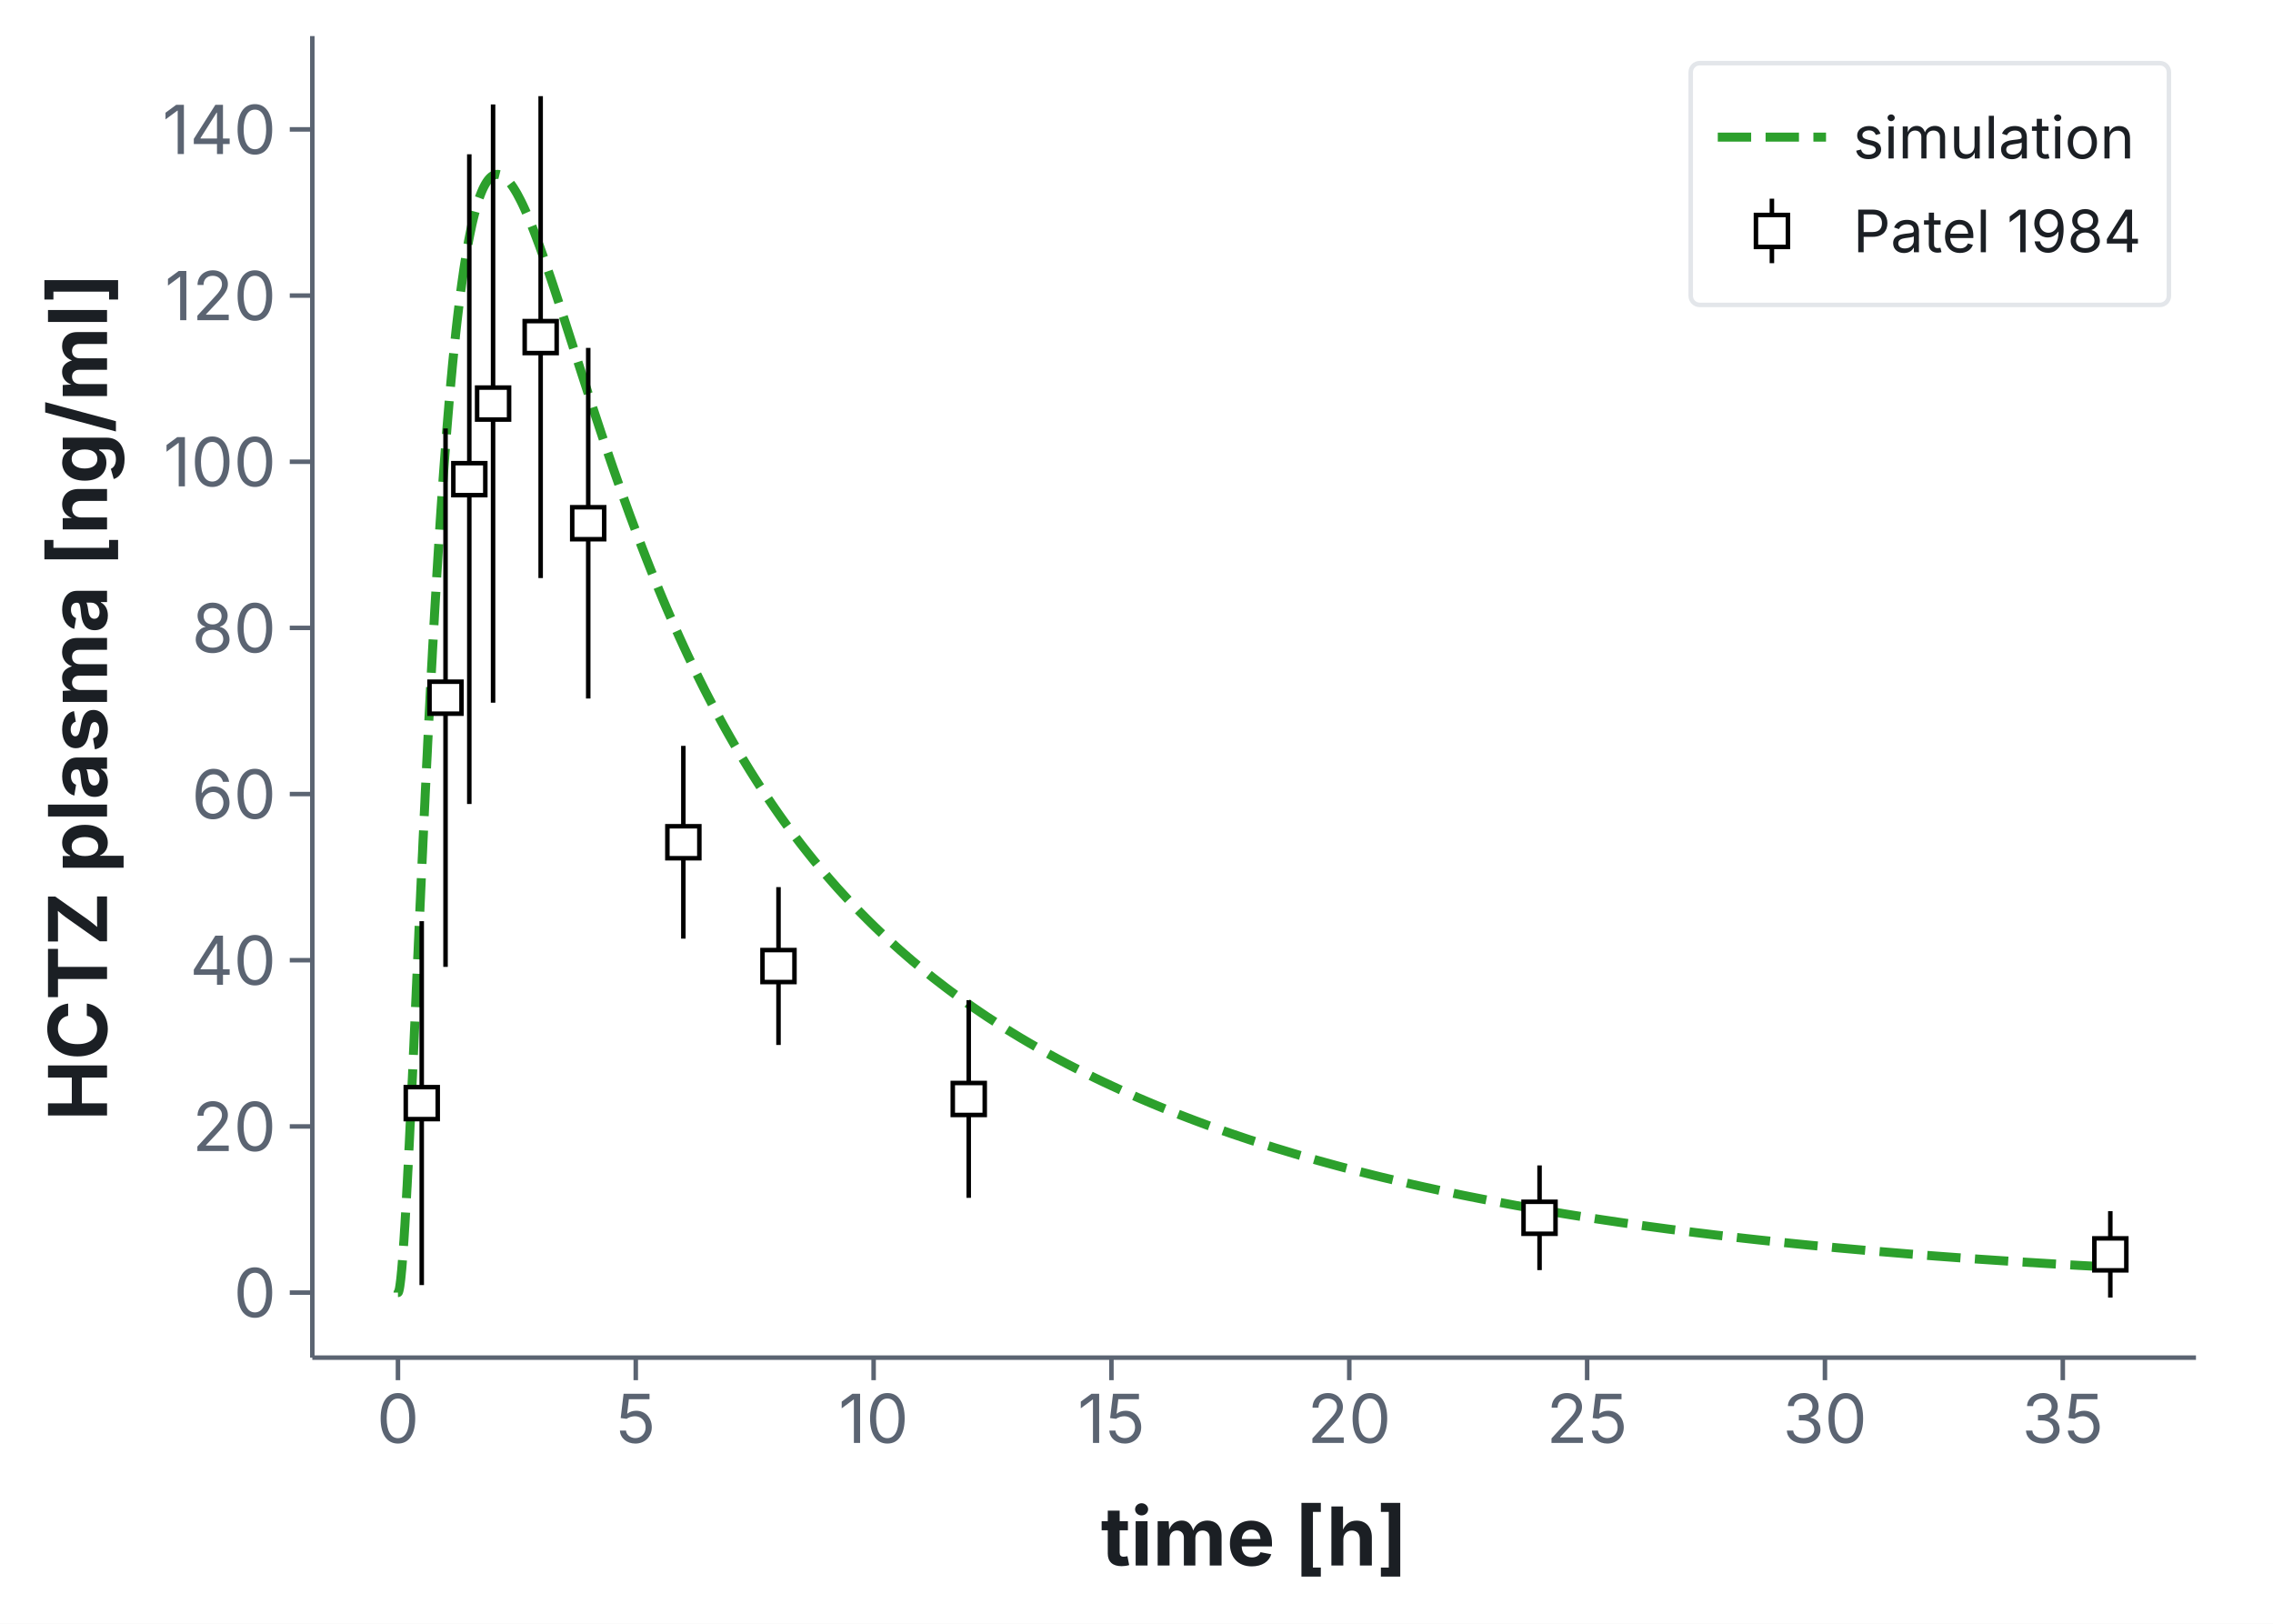
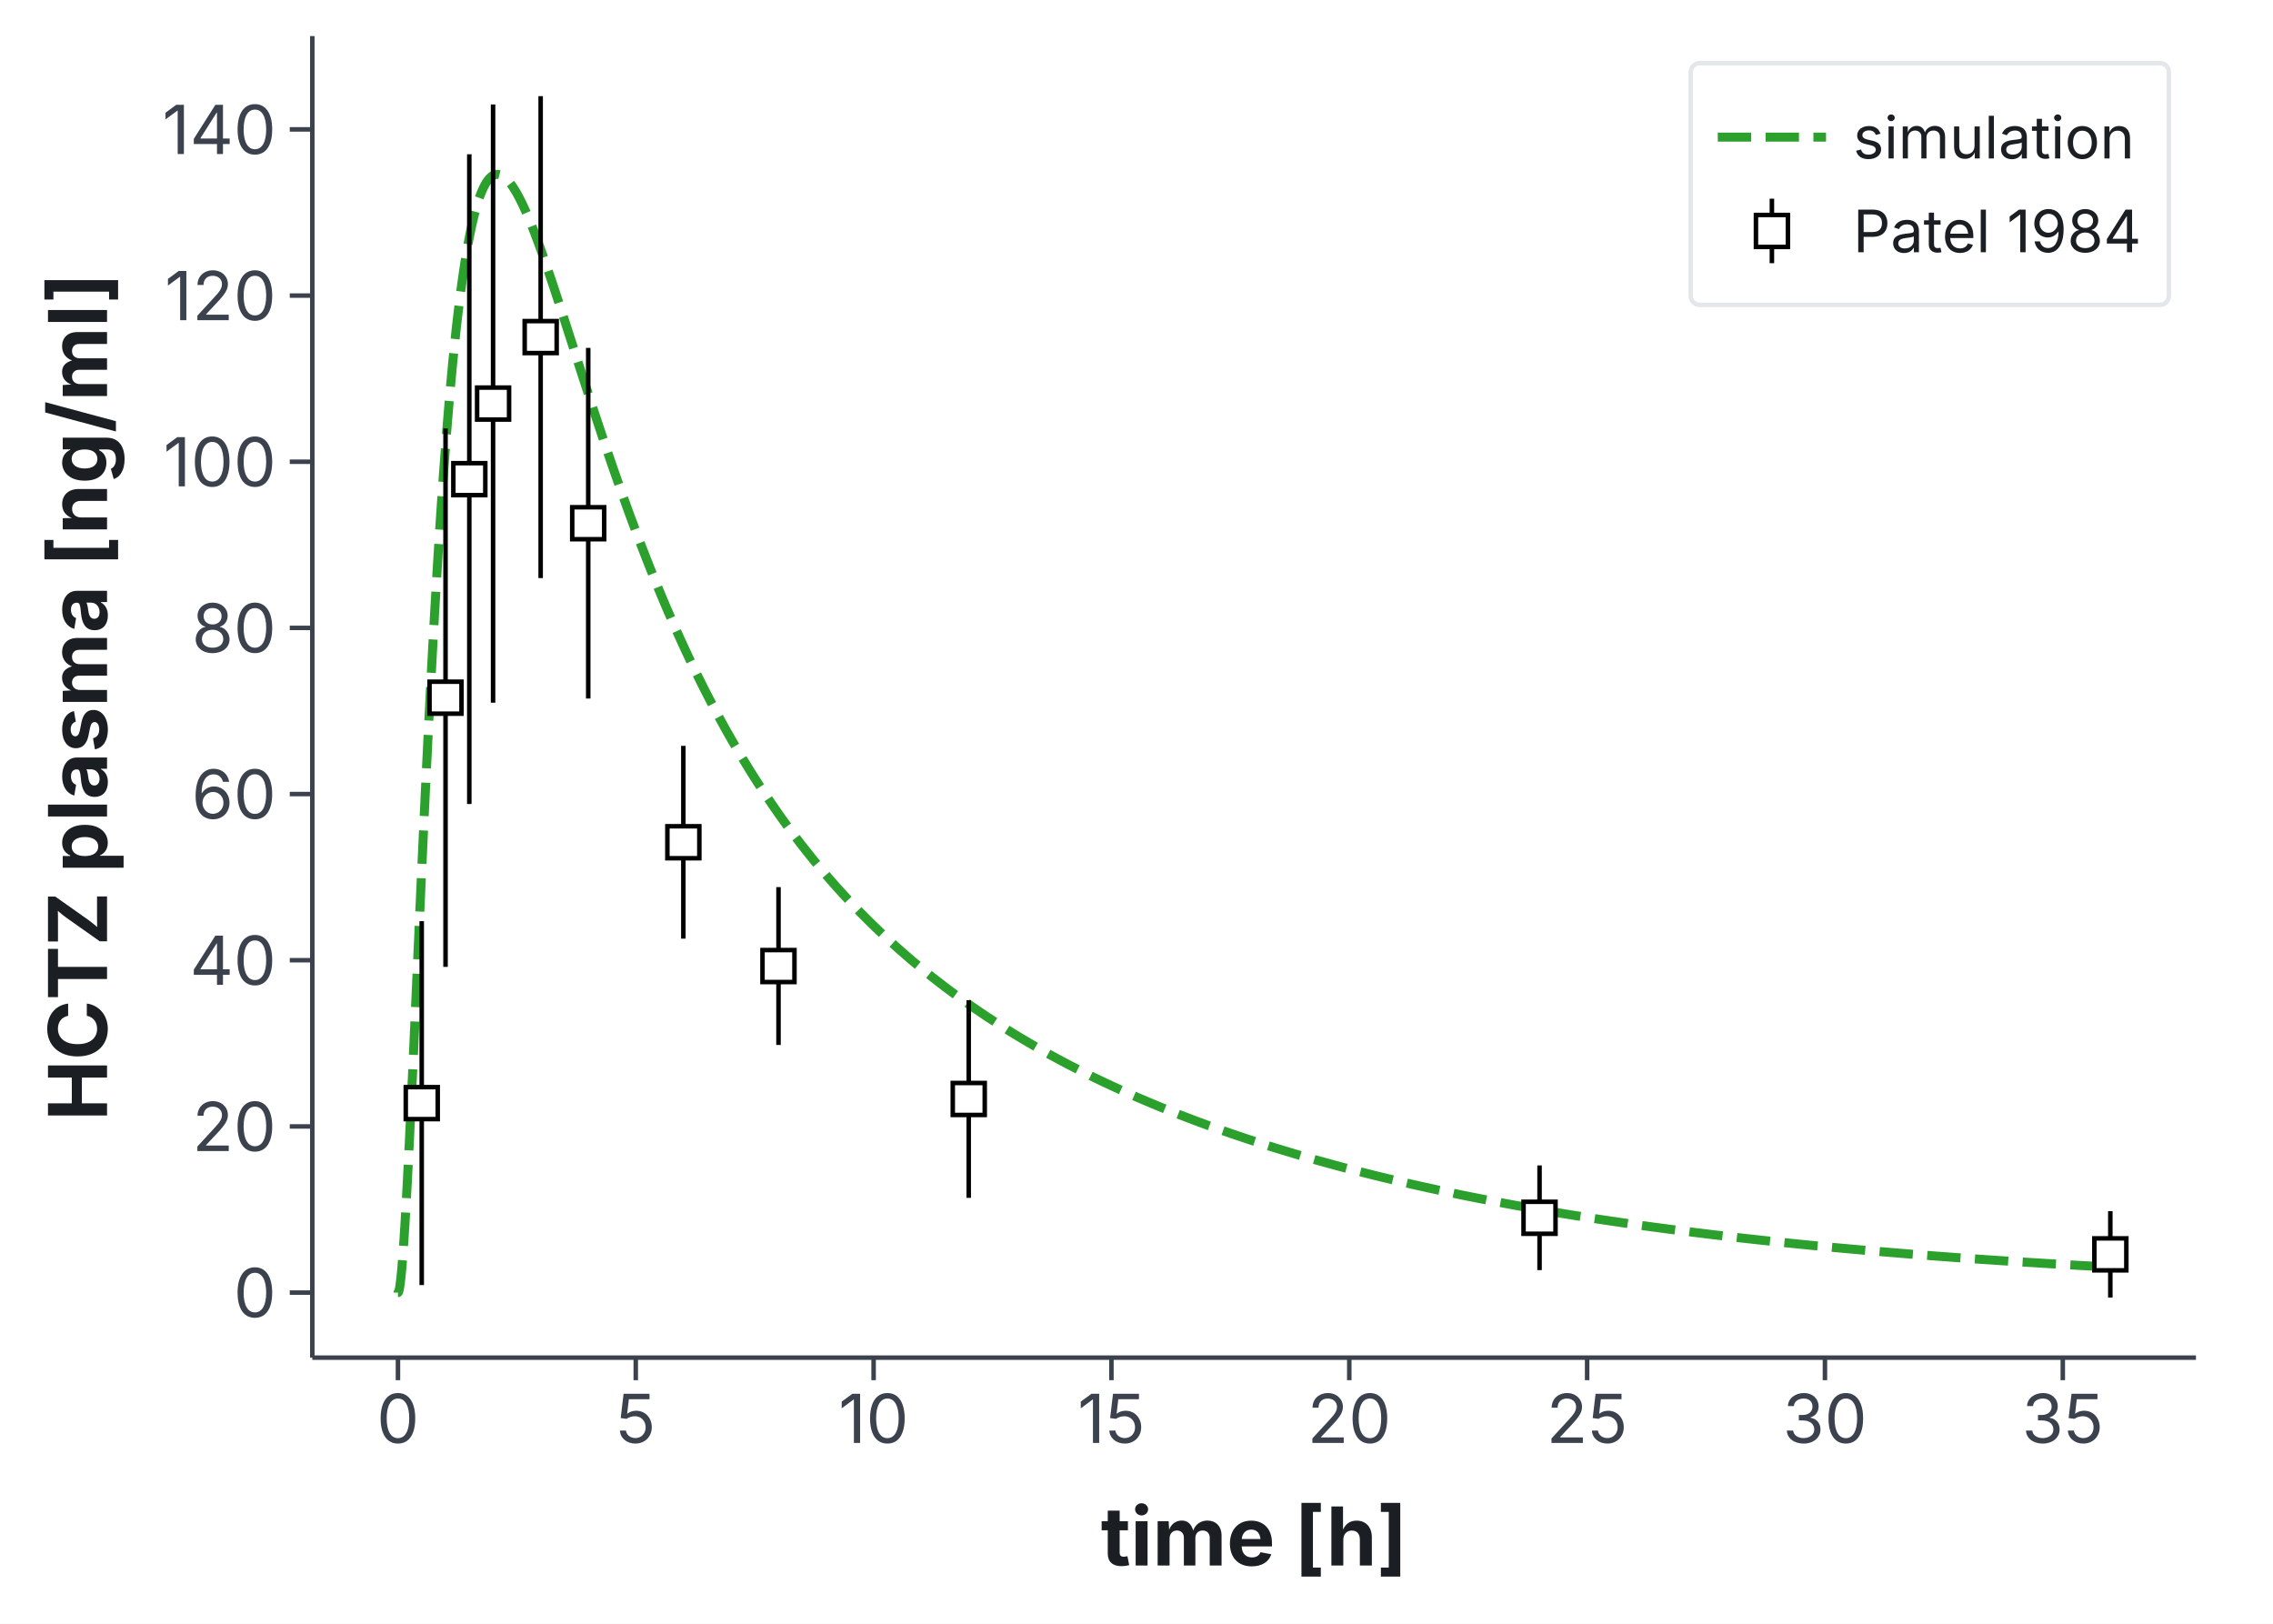
<svg xmlns="http://www.w3.org/2000/svg" width="504" height="360" viewBox="0 0 504 360" class="sbmlsim-figure" role="img" font-family="Inter, -apple-system, BlinkMacSystemFont, 'Segoe UI', Roboto, Helvetica, Arial, sans-serif">
  <defs>
-     <clipPath id="sbmlsim-116c6418da54-p0-clip-0">
+     <clipPath id="sbmlsim-cb76a340657c-p0-clip-0">
      <rect x="61.25" y="0" width="417.66" height="293" />
    </clipPath>
  </defs>
  <g class="charton-background">
    <rect x="0" y="0" width="504" height="360" fill="#ffffff" />
  </g>
  <svg class="sbmlsim-plot" data-plot="p0" x="8" y="8" width="488" height="344" overflow="visible">
-     <g class="charton-plot" clip-path="url(#sbmlsim-116c6418da54-p0-clip-0)">
+     <g class="charton-plot" clip-path="url(#sbmlsim-cb76a340657c-p0-clip-0)">
      <g class="sbmlsim-element sbmlsim-curve" data-element="e0" data-legend="simulation">
        <g class="charton-mark charton-mark-path">
          <path d="M80.24 278.58L80.24 278.58L80.24 278.58L80.24 278.58L80.24 278.58L80.24 278.58L80.24 278.58L80.24 278.58L80.24 278.58L80.24 278.58L80.24 278.58L80.24 278.58L80.24 278.58L80.24 278.58L80.24 278.58L80.24 278.58L80.24 278.58L80.24 278.58L80.24 278.58L80.24 278.58L80.24 278.58L80.24 278.58L80.24 278.58L80.24 278.58L80.24 278.58L80.24 278.58L80.24 278.58L80.24 278.58L80.24 278.58L80.24 278.58L80.24 278.58L80.24 278.58L80.24 278.58L80.24 278.58L80.24 278.58L80.24 278.58L80.24 278.58L80.24 278.58L80.24 278.58L80.24 278.58L80.24 278.58L80.24 278.58L80.24 278.58L80.24 278.58L80.24 278.58L80.24 278.58L80.24 278.58L80.24 278.58L80.24 278.58L80.24 278.58L80.24 278.58L80.24 278.58L80.24 278.58L80.24 278.58L80.24 278.58L80.24 278.58L80.24 278.58L80.24 278.58L80.24 278.58L80.24 278.58L80.24 278.58L80.25 278.58L80.25 278.58L80.25 278.58L80.25 278.58L80.25 278.58L80.25 278.58L80.25 278.58L80.25 278.58L80.25 278.58L80.25 278.58L80.25 278.58L80.25 278.58L80.25 278.58L80.25 278.58L80.25 278.58L80.25 278.58L80.25 278.58L80.25 278.58L80.25 278.58L80.25 278.58L80.25 278.58L80.25 278.58L80.25 278.58L80.25 278.58L80.25 278.58L80.25 278.58L80.25 278.58L80.26 278.58L80.26 278.58L80.26 278.58L80.26 278.58L80.26 278.58L80.26 278.58L80.26 278.58L80.26 278.58L80.26 278.58L80.26 278.58L80.26 278.58L80.26 278.58L80.26 278.58L80.26 278.58L80.26 278.58L80.26 278.58L80.26 278.58L80.26 278.58L80.26 278.58L80.26 278.58L80.26 278.58L80.26 278.58L80.26 278.58L80.26 278.58L80.26 278.58L80.26 278.57L80.27 278.57L80.27 278.57L80.27 278.57L80.27 278.57L80.27 278.57L80.27 278.57L80.27 278.57L80.27 278.57L80.27 278.57L80.27 278.57L80.27 278.57L80.27 278.57L80.27 278.57L80.27 278.57L80.27 278.57L80.27 278.57L80.27 278.57L80.27 278.57L80.27 278.57L80.27 278.57L80.27 278.57L80.27 278.57L80.27 278.57L80.27 278.57L80.27 278.57L80.27 278.57L80.27 278.57L80.28 278.57L80.28 278.57L80.28 278.57L80.28 278.57L80.28 278.57L80.28 278.57L80.28 278.57L80.28 278.57L80.28 278.57L80.28 278.57L80.28 278.57L80.28 278.57L80.28 278.57L80.28 278.57L80.28 278.57L80.28 278.57L80.28 278.57L80.28 278.57L80.28 278.57L80.28 278.57L80.28 278.57L80.28 278.57L80.28 278.57L80.28 278.57L80.28 278.57L80.28 278.57L80.28 278.57L80.29 278.57L80.29 278.57L80.29 278.56L80.29 278.56L80.29 278.56L80.29 278.56L80.29 278.56L80.29 278.56L80.29 278.56L80.29 278.56L80.29 278.56L80.29 278.56L80.29 278.56L80.29 278.56L80.29 278.56L80.29 278.56L80.29 278.56L80.29 278.56L80.29 278.56L80.29 278.56L80.29 278.56L80.29 278.56L80.29 278.56L80.29 278.56L80.29 278.56L80.29 278.56L80.3 278.56L80.3 278.56L80.3 278.56L80.3 278.56L80.3 278.56L80.3 278.56L80.3 278.56L80.3 278.56L80.3 278.55L80.3 278.55L80.3 278.55L80.3 278.55L80.3 278.55L80.3 278.55L80.3 278.55L80.3 278.55L80.3 278.55L80.3 278.55L80.3 278.55L80.3 278.55L80.3 278.55L80.3 278.55L80.3 278.55L80.3 278.55L80.3 278.55L80.3 278.55L80.31 278.55L80.31 278.55L80.31 278.55L80.31 278.55L80.31 278.54L80.31 278.54L80.31 278.54L80.31 278.54L80.31 278.54L80.31 278.54L80.31 278.54L80.31 278.54L80.31 278.54L80.31 278.54L80.31 278.54L80.31 278.54L80.31 278.54L80.31 278.54L80.32 278.54L80.32 278.53L80.32 278.53L80.32 278.53L80.32 278.53L80.32 278.53L80.32 278.53L80.32 278.53L80.32 278.53L80.32 278.53L80.32 278.53L80.32 278.53L80.32 278.53L80.32 278.52L80.32 278.52L80.32 278.52L80.32 278.52L80.32 278.52L80.33 278.52L80.33 278.52L80.33 278.52L80.33 278.52L80.33 278.52L80.33 278.52L80.33 278.52L80.33 278.51L80.33 278.51L80.33 278.51L80.33 278.51L80.33 278.51L80.33 278.51L80.33 278.51L80.33 278.51L80.34 278.51L80.34 278.5L80.34 278.5L80.34 278.5L80.34 278.5L80.34 278.5L80.34 278.5L80.34 278.49L80.34 278.49L80.34 278.49L80.34 278.49L80.34 278.49L80.35 278.49L80.35 278.49L80.35 278.48L80.35 278.48L80.35 278.48L80.35 278.48L80.35 278.48L80.35 278.48L80.35 278.47L80.35 278.47L80.35 278.47L80.35 278.47L80.36 278.47L80.36 278.47L80.36 278.46L80.36 278.46L80.36 278.46L80.36 278.46L80.36 278.45L80.36 278.45L80.36 278.45L80.37 278.45L80.37 278.44L80.37 278.44L80.37 278.44L80.37 278.43L80.37 278.43L80.37 278.43L80.37 278.43L80.38 278.42L80.38 278.42L80.38 278.42L80.38 278.41L80.38 278.41L80.38 278.41L80.38 278.4L80.38 278.4L80.39 278.4L80.39 278.39L80.39 278.39L80.39 278.38L80.39 278.38L80.4 278.37L80.4 278.37L80.4 278.36L80.4 278.35L80.4 278.35L80.41 278.34L80.41 278.34L80.41 278.33L80.41 278.33L80.41 278.32L80.42 278.31L80.42 278.31L80.42 278.3L80.42 278.29L80.43 278.28L80.43 278.27L80.43 278.26L80.44 278.25L80.44 278.24L80.44 278.23L80.45 278.22L80.45 278.2L80.45 278.18L80.46 278.17L80.46 278.15L80.47 278.13L80.47 278.11L80.48 278.07L80.49 278.03L80.5 278L80.51 277.97L80.51 277.94L80.52 277.91L80.53 277.86L80.54 277.82L80.55 277.78L80.56 277.73L80.57 277.68L80.58 277.62L80.59 277.57L80.6 277.51L80.61 277.46L80.62 277.4L80.63 277.31L80.65 277.21L80.66 277.12L80.68 277.02L80.7 276.85L80.72 276.68L80.75 276.49L80.77 276.3L80.8 276.11L80.82 275.9L80.85 275.69L80.89 275.31L80.93 274.92L80.97 274.5L81.01 274.07L81.06 273.62L81.1 273.16L81.14 272.67L81.18 272.18L81.22 271.66L81.26 271.13L81.31 270.59L81.35 270.03L81.39 269.46L81.43 268.88L81.47 268.29L81.51 267.68L81.56 267.06L81.6 266.42L81.64 265.78L81.68 265.13L81.72 264.46L81.77 263.78L81.81 263.1L81.85 262.4L81.89 261.69L81.93 260.98L81.97 260.25L82.02 259.52L82.06 258.78L82.1 258.03L82.14 257.27L82.18 256.51L82.22 255.73L82.27 254.95L82.31 254.16L82.35 253.37L82.39 252.57L82.43 251.76L82.48 250.95L82.52 250.13L82.56 249.3L82.6 248.47L82.64 247.63L82.68 246.79L82.73 245.94L82.77 245.09L82.81 244.23L82.85 243.37L82.89 242.5L82.93 241.63L82.98 240.76L83.02 239.88L83.06 239L83.1 238.11L83.14 237.22L83.19 236.33L83.23 235.43L83.27 234.54L83.31 233.63L83.35 232.73L83.39 231.82L83.44 230.91L83.48 230L83.52 229.09L83.56 228.17L83.63 226.74L83.69 225.3L83.76 223.86L83.82 222.41L83.92 220.2L83.99 218.75L84.05 217.29L84.12 215.83L84.18 214.36L84.25 212.9L84.31 211.43L84.38 209.97L84.44 208.5L84.51 207.04L84.57 205.57L84.64 204.11L84.71 202.64L84.77 201.18L84.84 199.72L84.9 198.26L84.97 196.8L85.03 195.35L85.1 193.9L85.16 192.45L85.23 191L85.29 189.56L85.36 188.12L85.42 186.68L85.49 185.25L85.56 183.82L85.62 182.4L85.69 180.98L85.79 178.68L85.9 176.39L85.98 174.74L86.05 173.09L86.13 171.46L86.21 169.83L86.28 168.21L86.36 166.6L86.44 165L86.52 163.4L86.59 161.81L86.67 160.24L86.75 158.67L86.82 157.11L86.9 155.56L86.98 154.02L87.05 152.48L87.13 150.96L87.21 149.45L87.29 147.95L87.36 146.46L87.44 144.97L87.52 143.5L87.59 142.04L87.67 140.59L87.75 139.15L87.83 137.71L87.9 136.29L87.98 134.88L88.06 133.49L88.13 132.1L88.21 130.72L88.29 129.35L88.36 128L88.44 126.65L88.52 125.32L88.64 123.29L88.76 121.29L88.87 119.32L88.99 117.37L89.11 115.45L89.23 113.55L89.35 111.69L89.47 109.84L89.58 108.03L89.7 106.23L89.82 104.47L89.94 102.73L90.06 101.02L90.17 99.33L90.29 97.67L90.41 96.03L90.53 94.42L90.65 92.84L90.77 91.28L90.88 89.75L91 88.24L91.12 86.76L91.24 85.3L91.36 83.86L91.48 82.45L91.59 81.07L91.71 79.7L91.83 78.37L91.95 77.05L92.07 75.76L92.19 74.5L92.3 73.25L92.42 72.03L92.54 70.83L92.66 69.66L92.78 68.51L92.9 67.38L93.07 65.72L93.25 64.1L93.43 62.54L93.61 61.03L93.79 59.56L93.96 58.14L94.14 56.76L94.32 55.43L94.5 54.14L94.68 52.9L94.85 51.69L95.03 50.53L95.21 49.42L95.39 48.34L95.57 47.3L95.74 46.3L95.92 45.33L96.1 44.41L96.28 43.52L96.46 42.67L96.63 41.85L96.81 41.07L96.99 40.32L97.17 39.61L97.44 38.59L97.7 37.64L97.97 36.77L98.24 35.96L98.51 35.22L98.78 34.54L99.05 33.92L99.32 33.37L99.59 32.87L99.86 32.42L100.13 32.03L100.39 31.7L100.66 31.41L100.93 31.17L101.2 30.98L101.47 30.84L101.74 30.73L102.01 30.67L102.28 30.66L102.55 30.68L102.95 30.78L103.36 30.96L103.76 31.23L104.17 31.56L104.58 31.96L104.98 32.43L105.39 32.96L105.8 33.55L106.2 34.19L106.61 34.88L107.01 35.63L107.42 36.41L107.83 37.24L108.23 38.1L108.64 39.01L109.05 39.94L109.45 40.91L109.86 41.91L110.47 43.47L111.08 45.08L111.7 46.74L112.31 48.45L112.92 50.19L113.53 51.97L114.15 53.77L114.76 55.6L115.37 57.45L115.98 59.32L116.6 61.2L117.21 63.09L117.82 64.99L118.43 66.89L119.05 68.8L119.66 70.71L120.27 72.61L120.88 74.51L121.5 76.41L122.11 78.3L122.72 80.19L123.33 82.06L124.26 84.86L125.18 87.64L126.1 90.39L127.02 93.1L127.94 95.78L128.87 98.43L129.79 101.03L130.71 103.6L131.63 106.14L132.56 108.63L133.48 111.08L134.4 113.49L135.32 115.86L136.24 118.19L137.17 120.48L138.09 122.73L139.01 124.94L139.93 127.11L140.86 129.24L141.78 131.33L142.7 133.38L143.62 135.39L144.54 137.37L145.47 139.31L146.39 141.22L147.31 143.08L148.23 144.92L149.16 146.72L150.08 148.48L151 150.22L151.92 151.92L152.84 153.59L153.77 155.23L154.69 156.83L155.61 158.41L156.53 159.96L157.46 161.48L158.38 162.98L159.3 164.44L160.22 165.88L161.14 167.3L162.07 168.69L162.99 170.05L163.91 171.39L164.83 172.71L165.75 174L166.68 175.27L167.6 176.52L168.52 177.74L169.44 178.95L170.37 180.14L171.29 181.3L172.21 182.45L173.13 183.57L174.05 184.68L174.98 185.77L175.9 186.84L176.82 187.89L177.74 188.93L178.67 189.95L179.59 190.95L180.51 191.94L181.43 192.91L182.35 193.87L183.28 194.81L184.2 195.74L185.12 196.65L186.04 197.55L186.97 198.44L187.89 199.31L188.81 200.17L189.73 201.01L190.65 201.84L191.58 202.67L192.5 203.47L193.42 204.27L194.34 205.06L195.27 205.83L196.19 206.6L197.11 207.35L198.03 208.09L198.95 208.82L199.88 209.54L200.8 210.25L201.72 210.96L202.64 211.65L203.57 212.33L204.49 213L205.41 213.67L206.33 214.32L207.25 214.97L208.18 215.61L209.1 216.24L210.02 216.86L210.94 217.48L211.87 218.08L212.79 218.68L213.71 219.27L214.63 219.85L215.55 220.43L216.48 221L217.4 221.56L218.32 222.12L219.24 222.66L220.17 223.21L221.09 223.74L222.01 224.27L222.93 224.79L223.85 225.31L224.78 225.82L225.7 226.32L226.62 226.82L227.54 227.31L228.46 227.8L229.39 228.28L230.31 228.75L231.23 229.22L232.15 229.69L233.08 230.14L234 230.6L234.92 231.05L235.84 231.49L236.76 231.93L237.69 232.36L238.61 232.79L240 233.43L241.38 234.06L242.77 234.67L244.16 235.28L245.54 235.87L246.93 236.46L248.32 237.04L249.71 237.61L251.09 238.17L252.48 238.72L253.87 239.26L255.25 239.79L256.64 240.32L258.03 240.84L259.41 241.35L260.8 241.85L262.19 242.34L263.58 242.83L264.96 243.31L266.35 243.78L267.74 244.25L269.12 244.71L270.51 245.16L271.9 245.61L273.28 246.04L274.67 246.48L276.06 246.9L277.45 247.32L278.83 247.74L280.22 248.15L281.61 248.55L282.99 248.94L284.38 249.34L285.77 249.72L287.15 250.1L288.54 250.48L289.93 250.85L291.32 251.21L292.7 251.57L294.09 251.92L295.48 252.27L296.86 252.62L298.25 252.96L299.64 253.29L301.02 253.62L302.41 253.95L303.8 254.27L305.19 254.59L306.57 254.9L307.96 255.21L309.35 255.51L310.73 255.81L312.12 256.11L313.51 256.4L314.89 256.69L316.28 256.98L317.67 257.26L319.76 257.67L321.86 258.08L323.95 258.48L326.05 258.87L328.14 259.26L330.23 259.63L332.33 260L334.42 260.36L336.52 260.72L338.61 261.07L340.71 261.41L342.8 261.74L344.9 262.07L346.99 262.39L349.08 262.7L351.18 263.01L353.27 263.31L355.37 263.61L357.46 263.9L359.56 264.18L361.65 264.46L363.74 264.73L365.84 265L367.93 265.27L370.03 265.52L372.12 265.78L374.22 266.02L376.31 266.27L378.41 266.51L380.5 266.74L382.59 266.97L384.69 267.19L386.78 267.41L388.88 267.63L390.97 267.84L393.07 268.05L396.21 268.35L399.35 268.65L402.49 268.93L405.63 269.21L408.78 269.48L411.92 269.74L415.06 270L418.2 270.25L421.35 270.49L424.49 270.72L427.63 270.95L430.77 271.17L433.91 271.38L437.06 271.59L440.2 271.79L443.34 271.98L446.48 272.17L449.62 272.36L452.77 272.54L455.91 272.71L459.05 272.88L459.93 272.93" fill="none" stroke="#2ca02c" stroke-width="2" stroke-dasharray="7.4 3.2" stroke-linejoin="round" />
        </g>
      </g>
      <g class="sbmlsim-element sbmlsim-curve" data-element="e1" data-legend="Patel 1984">
        <g class="charton-mark charton-mark-path">
          <path d="M85.51 276.92L85.51 196.24M90.79 206.37L90.79 87M96.06 170.26L96.06 26.21M101.33 147.79L101.33 15.16M111.88 120.16L111.88 13.32M122.43 146.87L122.43 69.13M143.52 200.1L143.52 157.37M164.62 223.68L164.62 188.68M206.8 257.58L206.8 213.74M333.37 273.6L333.37 250.39M459.93 279.68L459.93 260.52" fill="none" stroke="#000000" stroke-width="1" stroke-linejoin="round" />
        </g>
        <g class="charton-mark charton-mark-point">
          <rect x="81.97" y="233.03" width="7.09" height="7.09" fill="#ffffff" stroke="#000000" stroke-width="1" />
          <rect x="87.24" y="143.14" width="7.09" height="7.09" fill="#ffffff" stroke="#000000" stroke-width="1" />
          <rect x="92.52" y="94.69" width="7.09" height="7.09" fill="#ffffff" stroke="#000000" stroke-width="1" />
          <rect x="97.79" y="77.93" width="7.09" height="7.09" fill="#ffffff" stroke="#000000" stroke-width="1" />
          <rect x="108.34" y="63.19" width="7.09" height="7.09" fill="#ffffff" stroke="#000000" stroke-width="1" />
          <rect x="118.88" y="104.46" width="7.09" height="7.09" fill="#ffffff" stroke="#000000" stroke-width="1" />
          <rect x="139.98" y="175.19" width="7.09" height="7.09" fill="#ffffff" stroke="#000000" stroke-width="1" />
          <rect x="161.07" y="202.64" width="7.09" height="7.09" fill="#ffffff" stroke="#000000" stroke-width="1" />
          <rect x="203.26" y="232.11" width="7.09" height="7.09" fill="#ffffff" stroke="#000000" stroke-width="1" />
          <rect x="329.82" y="258.45" width="7.09" height="7.09" fill="#ffffff" stroke="#000000" stroke-width="1" />
          <rect x="456.39" y="266.56" width="7.09" height="7.09" fill="#ffffff" stroke="#000000" stroke-width="1" />
        </g>
      </g>
    </g>
    <g class="charton-axis charton-axis-x" data-axis="x">
      <g class="charton-axis-line">
-         <path d="M61.25 293L478.92 293" fill="none" stroke="#5b6472" stroke-width="1" stroke-linejoin="round" />
+         <path d="M61.25 293L478.92 293" fill="none" stroke="#3b424d" stroke-width="1" stroke-linejoin="round" />
      </g>
      <g class="charton-tick">
-         <path d="M80.24 293L80.24 298" fill="none" stroke="#5b6472" stroke-width="1" stroke-linejoin="round" />
-         <path d="M132.97 293L132.97 298" fill="none" stroke="#5b6472" stroke-width="1" stroke-linejoin="round" />
-         <path d="M185.71 293L185.71 298" fill="none" stroke="#5b6472" stroke-width="1" stroke-linejoin="round" />
-         <path d="M238.44 293L238.44 298" fill="none" stroke="#5b6472" stroke-width="1" stroke-linejoin="round" />
-         <path d="M291.18 293L291.18 298" fill="none" stroke="#5b6472" stroke-width="1" stroke-linejoin="round" />
-         <path d="M343.92 293L343.92 298" fill="none" stroke="#5b6472" stroke-width="1" stroke-linejoin="round" />
-         <path d="M396.65 293L396.65 298" fill="none" stroke="#5b6472" stroke-width="1" stroke-linejoin="round" />
-         <path d="M449.39 293L449.39 298" fill="none" stroke="#5b6472" stroke-width="1" stroke-linejoin="round" />
+         <path d="M80.24 293L80.24 298" fill="none" stroke="#3b424d" stroke-width="1" stroke-linejoin="round" />
+         <path d="M132.97 293L132.97 298" fill="none" stroke="#3b424d" stroke-width="1" stroke-linejoin="round" />
+         <path d="M185.71 293L185.71 298" fill="none" stroke="#3b424d" stroke-width="1" stroke-linejoin="round" />
+         <path d="M238.44 293L238.44 298" fill="none" stroke="#3b424d" stroke-width="1" stroke-linejoin="round" />
+         <path d="M291.18 293L291.18 298" fill="none" stroke="#3b424d" stroke-width="1" stroke-linejoin="round" />
+         <path d="M343.92 293L343.92 298" fill="none" stroke="#3b424d" stroke-width="1" stroke-linejoin="round" />
+         <path d="M396.65 293L396.65 298" fill="none" stroke="#3b424d" stroke-width="1" stroke-linejoin="round" />
+         <path d="M449.39 293L449.39 298" fill="none" stroke="#3b424d" stroke-width="1" stroke-linejoin="round" />
      </g>
      <g class="charton-tick-label">
-         <text x="80.24" y="301" font-size="15" fill="#5b6472" text-anchor="middle" dominant-baseline="hanging">0</text>
-         <text x="132.97" y="301" font-size="15" fill="#5b6472" text-anchor="middle" dominant-baseline="hanging">5</text>
-         <text x="185.71" y="301" font-size="15" fill="#5b6472" text-anchor="middle" dominant-baseline="hanging">10</text>
-         <text x="238.44" y="301" font-size="15" fill="#5b6472" text-anchor="middle" dominant-baseline="hanging">15</text>
-         <text x="291.18" y="301" font-size="15" fill="#5b6472" text-anchor="middle" dominant-baseline="hanging">20</text>
-         <text x="343.92" y="301" font-size="15" fill="#5b6472" text-anchor="middle" dominant-baseline="hanging">25</text>
-         <text x="396.65" y="301" font-size="15" fill="#5b6472" text-anchor="middle" dominant-baseline="hanging">30</text>
-         <text x="449.39" y="301" font-size="15" fill="#5b6472" text-anchor="middle" dominant-baseline="hanging">35</text>
+         <text x="80.24" y="301" font-size="15" fill="#3b424d" text-anchor="middle" dominant-baseline="hanging">0</text>
+         <text x="132.97" y="301" font-size="15" fill="#3b424d" text-anchor="middle" dominant-baseline="hanging">5</text>
+         <text x="185.71" y="301" font-size="15" fill="#3b424d" text-anchor="middle" dominant-baseline="hanging">10</text>
+         <text x="238.44" y="301" font-size="15" fill="#3b424d" text-anchor="middle" dominant-baseline="hanging">15</text>
+         <text x="291.18" y="301" font-size="15" fill="#3b424d" text-anchor="middle" dominant-baseline="hanging">20</text>
+         <text x="343.92" y="301" font-size="15" fill="#3b424d" text-anchor="middle" dominant-baseline="hanging">25</text>
+         <text x="396.65" y="301" font-size="15" fill="#3b424d" text-anchor="middle" dominant-baseline="hanging">30</text>
+         <text x="449.39" y="301" font-size="15" fill="#3b424d" text-anchor="middle" dominant-baseline="hanging">35</text>
      </g>
      <g class="charton-axis-title">
        <text x="270.09" y="326" font-size="18" font-weight="bold" fill="#1b1f24" text-anchor="middle" dominant-baseline="hanging">time [h]</text>
      </g>
    </g>
    <g class="charton-axis charton-axis-y" data-axis="y">
      <g class="charton-axis-line">
-         <path d="M61.25 0L61.25 293" fill="none" stroke="#5b6472" stroke-width="1" stroke-linejoin="round" />
+         <path d="M61.25 0L61.25 293" fill="none" stroke="#3b424d" stroke-width="1" stroke-linejoin="round" />
      </g>
      <g class="charton-tick">
-         <path d="M61.25 278.58L56.25 278.58" fill="none" stroke="#5b6472" stroke-width="1" stroke-linejoin="round" />
-         <path d="M61.25 241.74L56.25 241.74" fill="none" stroke="#5b6472" stroke-width="1" stroke-linejoin="round" />
-         <path d="M61.25 204.89L56.25 204.89" fill="none" stroke="#5b6472" stroke-width="1" stroke-linejoin="round" />
-         <path d="M61.25 168.05L56.25 168.05" fill="none" stroke="#5b6472" stroke-width="1" stroke-linejoin="round" />
-         <path d="M61.25 131.21L56.25 131.21" fill="none" stroke="#5b6472" stroke-width="1" stroke-linejoin="round" />
-         <path d="M61.25 94.37L56.25 94.37" fill="none" stroke="#5b6472" stroke-width="1" stroke-linejoin="round" />
-         <path d="M61.25 57.53L56.25 57.53" fill="none" stroke="#5b6472" stroke-width="1" stroke-linejoin="round" />
-         <path d="M61.25 20.69L56.25 20.69" fill="none" stroke="#5b6472" stroke-width="1" stroke-linejoin="round" />
+         <path d="M61.25 278.58L56.25 278.58" fill="none" stroke="#3b424d" stroke-width="1" stroke-linejoin="round" />
+         <path d="M61.25 241.74L56.25 241.74" fill="none" stroke="#3b424d" stroke-width="1" stroke-linejoin="round" />
+         <path d="M61.25 204.89L56.25 204.89" fill="none" stroke="#3b424d" stroke-width="1" stroke-linejoin="round" />
+         <path d="M61.25 168.05L56.25 168.05" fill="none" stroke="#3b424d" stroke-width="1" stroke-linejoin="round" />
+         <path d="M61.25 131.21L56.25 131.21" fill="none" stroke="#3b424d" stroke-width="1" stroke-linejoin="round" />
+         <path d="M61.25 94.37L56.25 94.37" fill="none" stroke="#3b424d" stroke-width="1" stroke-linejoin="round" />
+         <path d="M61.25 57.53L56.25 57.53" fill="none" stroke="#3b424d" stroke-width="1" stroke-linejoin="round" />
+         <path d="M61.25 20.69L56.25 20.69" fill="none" stroke="#3b424d" stroke-width="1" stroke-linejoin="round" />
      </g>
      <g class="charton-tick-label">
-         <text x="53.25" y="278.58" font-size="15" fill="#5b6472" text-anchor="end" dominant-baseline="central">0</text>
-         <text x="53.25" y="241.74" font-size="15" fill="#5b6472" text-anchor="end" dominant-baseline="central">20</text>
-         <text x="53.25" y="204.89" font-size="15" fill="#5b6472" text-anchor="end" dominant-baseline="central">40</text>
-         <text x="53.25" y="168.05" font-size="15" fill="#5b6472" text-anchor="end" dominant-baseline="central">60</text>
-         <text x="53.25" y="131.21" font-size="15" fill="#5b6472" text-anchor="end" dominant-baseline="central">80</text>
-         <text x="53.25" y="94.37" font-size="15" fill="#5b6472" text-anchor="end" dominant-baseline="central">100</text>
-         <text x="53.25" y="57.53" font-size="15" fill="#5b6472" text-anchor="end" dominant-baseline="central">120</text>
-         <text x="53.25" y="20.69" font-size="15" fill="#5b6472" text-anchor="end" dominant-baseline="central">140</text>
+         <text x="53.25" y="278.58" font-size="15" fill="#3b424d" text-anchor="end" dominant-baseline="central">0</text>
+         <text x="53.25" y="241.74" font-size="15" fill="#3b424d" text-anchor="end" dominant-baseline="central">20</text>
+         <text x="53.25" y="204.89" font-size="15" fill="#3b424d" text-anchor="end" dominant-baseline="central">40</text>
+         <text x="53.25" y="168.05" font-size="15" fill="#3b424d" text-anchor="end" dominant-baseline="central">60</text>
+         <text x="53.25" y="131.21" font-size="15" fill="#3b424d" text-anchor="end" dominant-baseline="central">80</text>
+         <text x="53.25" y="94.37" font-size="15" fill="#3b424d" text-anchor="end" dominant-baseline="central">100</text>
+         <text x="53.25" y="57.53" font-size="15" fill="#3b424d" text-anchor="end" dominant-baseline="central">120</text>
+         <text x="53.25" y="20.69" font-size="15" fill="#3b424d" text-anchor="end" dominant-baseline="central">140</text>
      </g>
      <g class="charton-axis-title">
        <text x="9" y="146.5" font-size="18" font-weight="bold" fill="#1b1f24" text-anchor="middle" dominant-baseline="middle" transform="rotate(-90 9 146.5)">HCTZ plasma [ng/ml]</text>
      </g>
    </g>
  </svg>
  <g class="sbmlsim-legend" data-plot="p0">
    <rect class="sbmlsim-legend-frame" x="374.89" y="14" width="106.03" height="53.6" rx="2" fill="#ffffff" fill-opacity="0.85" stroke="#e3e6ea" stroke-width="1" />
    <g class="sbmlsim-legend-entry" data-legend="simulation">
      <g class="sbmlsim-legend-swatch" transform="translate(380.89 30.4)">
        <path d="M0 0L24 0" fill="none" stroke="#2ca02c" stroke-width="2" stroke-dasharray="7.4 3.2" />
      </g>
      <text class="sbmlsim-legend-label" x="410.89" y="30.4" font-size="13" fill="#1b1f24" dominant-baseline="central">simulation</text>
    </g>
    <g class="sbmlsim-legend-entry" data-legend="Patel 1984">
      <g class="sbmlsim-legend-swatch" transform="translate(380.89 51.2)">
        <path d="M12 -7.15L12 7.15" fill="none" stroke="#000000" stroke-width="1" />
        <rect x="8.46" y="-3.54" width="7.09" height="7.09" fill="#ffffff" stroke="#000000" stroke-width="1" />
      </g>
      <text class="sbmlsim-legend-label" x="410.89" y="51.2" font-size="13" fill="#1b1f24" dominant-baseline="central">Patel 1984</text>
    </g>
  </g>
</svg>
